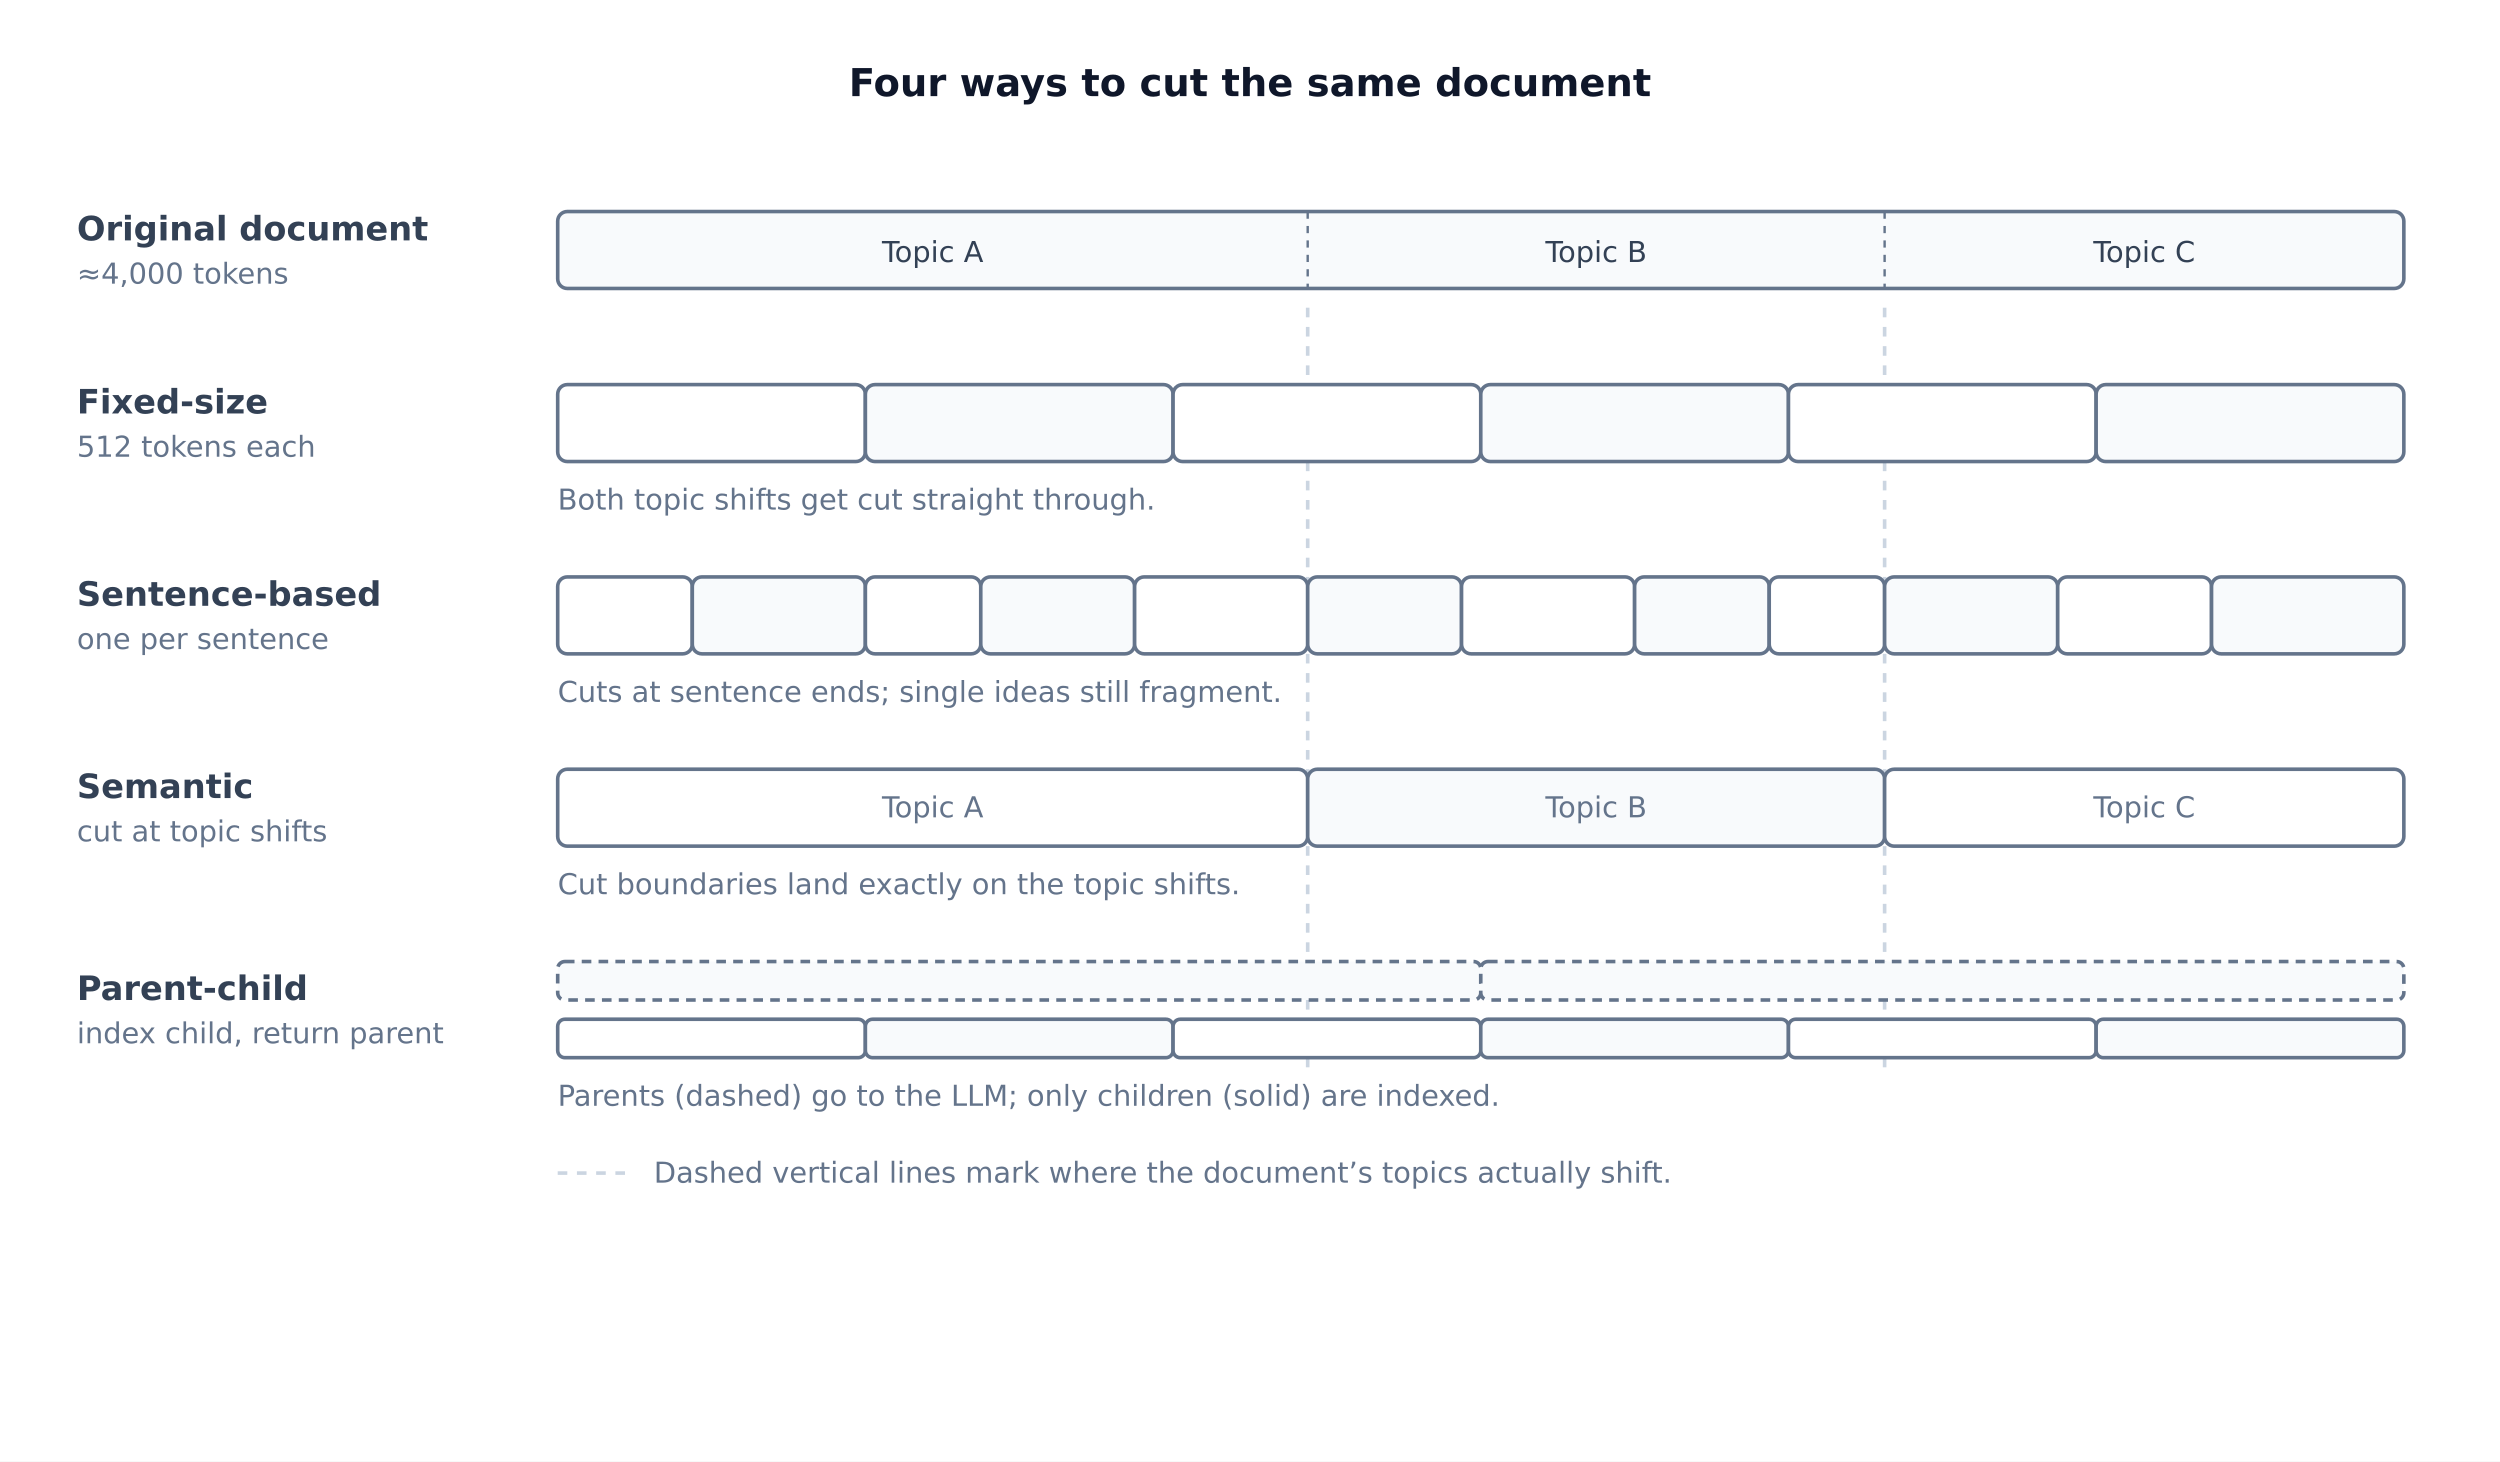
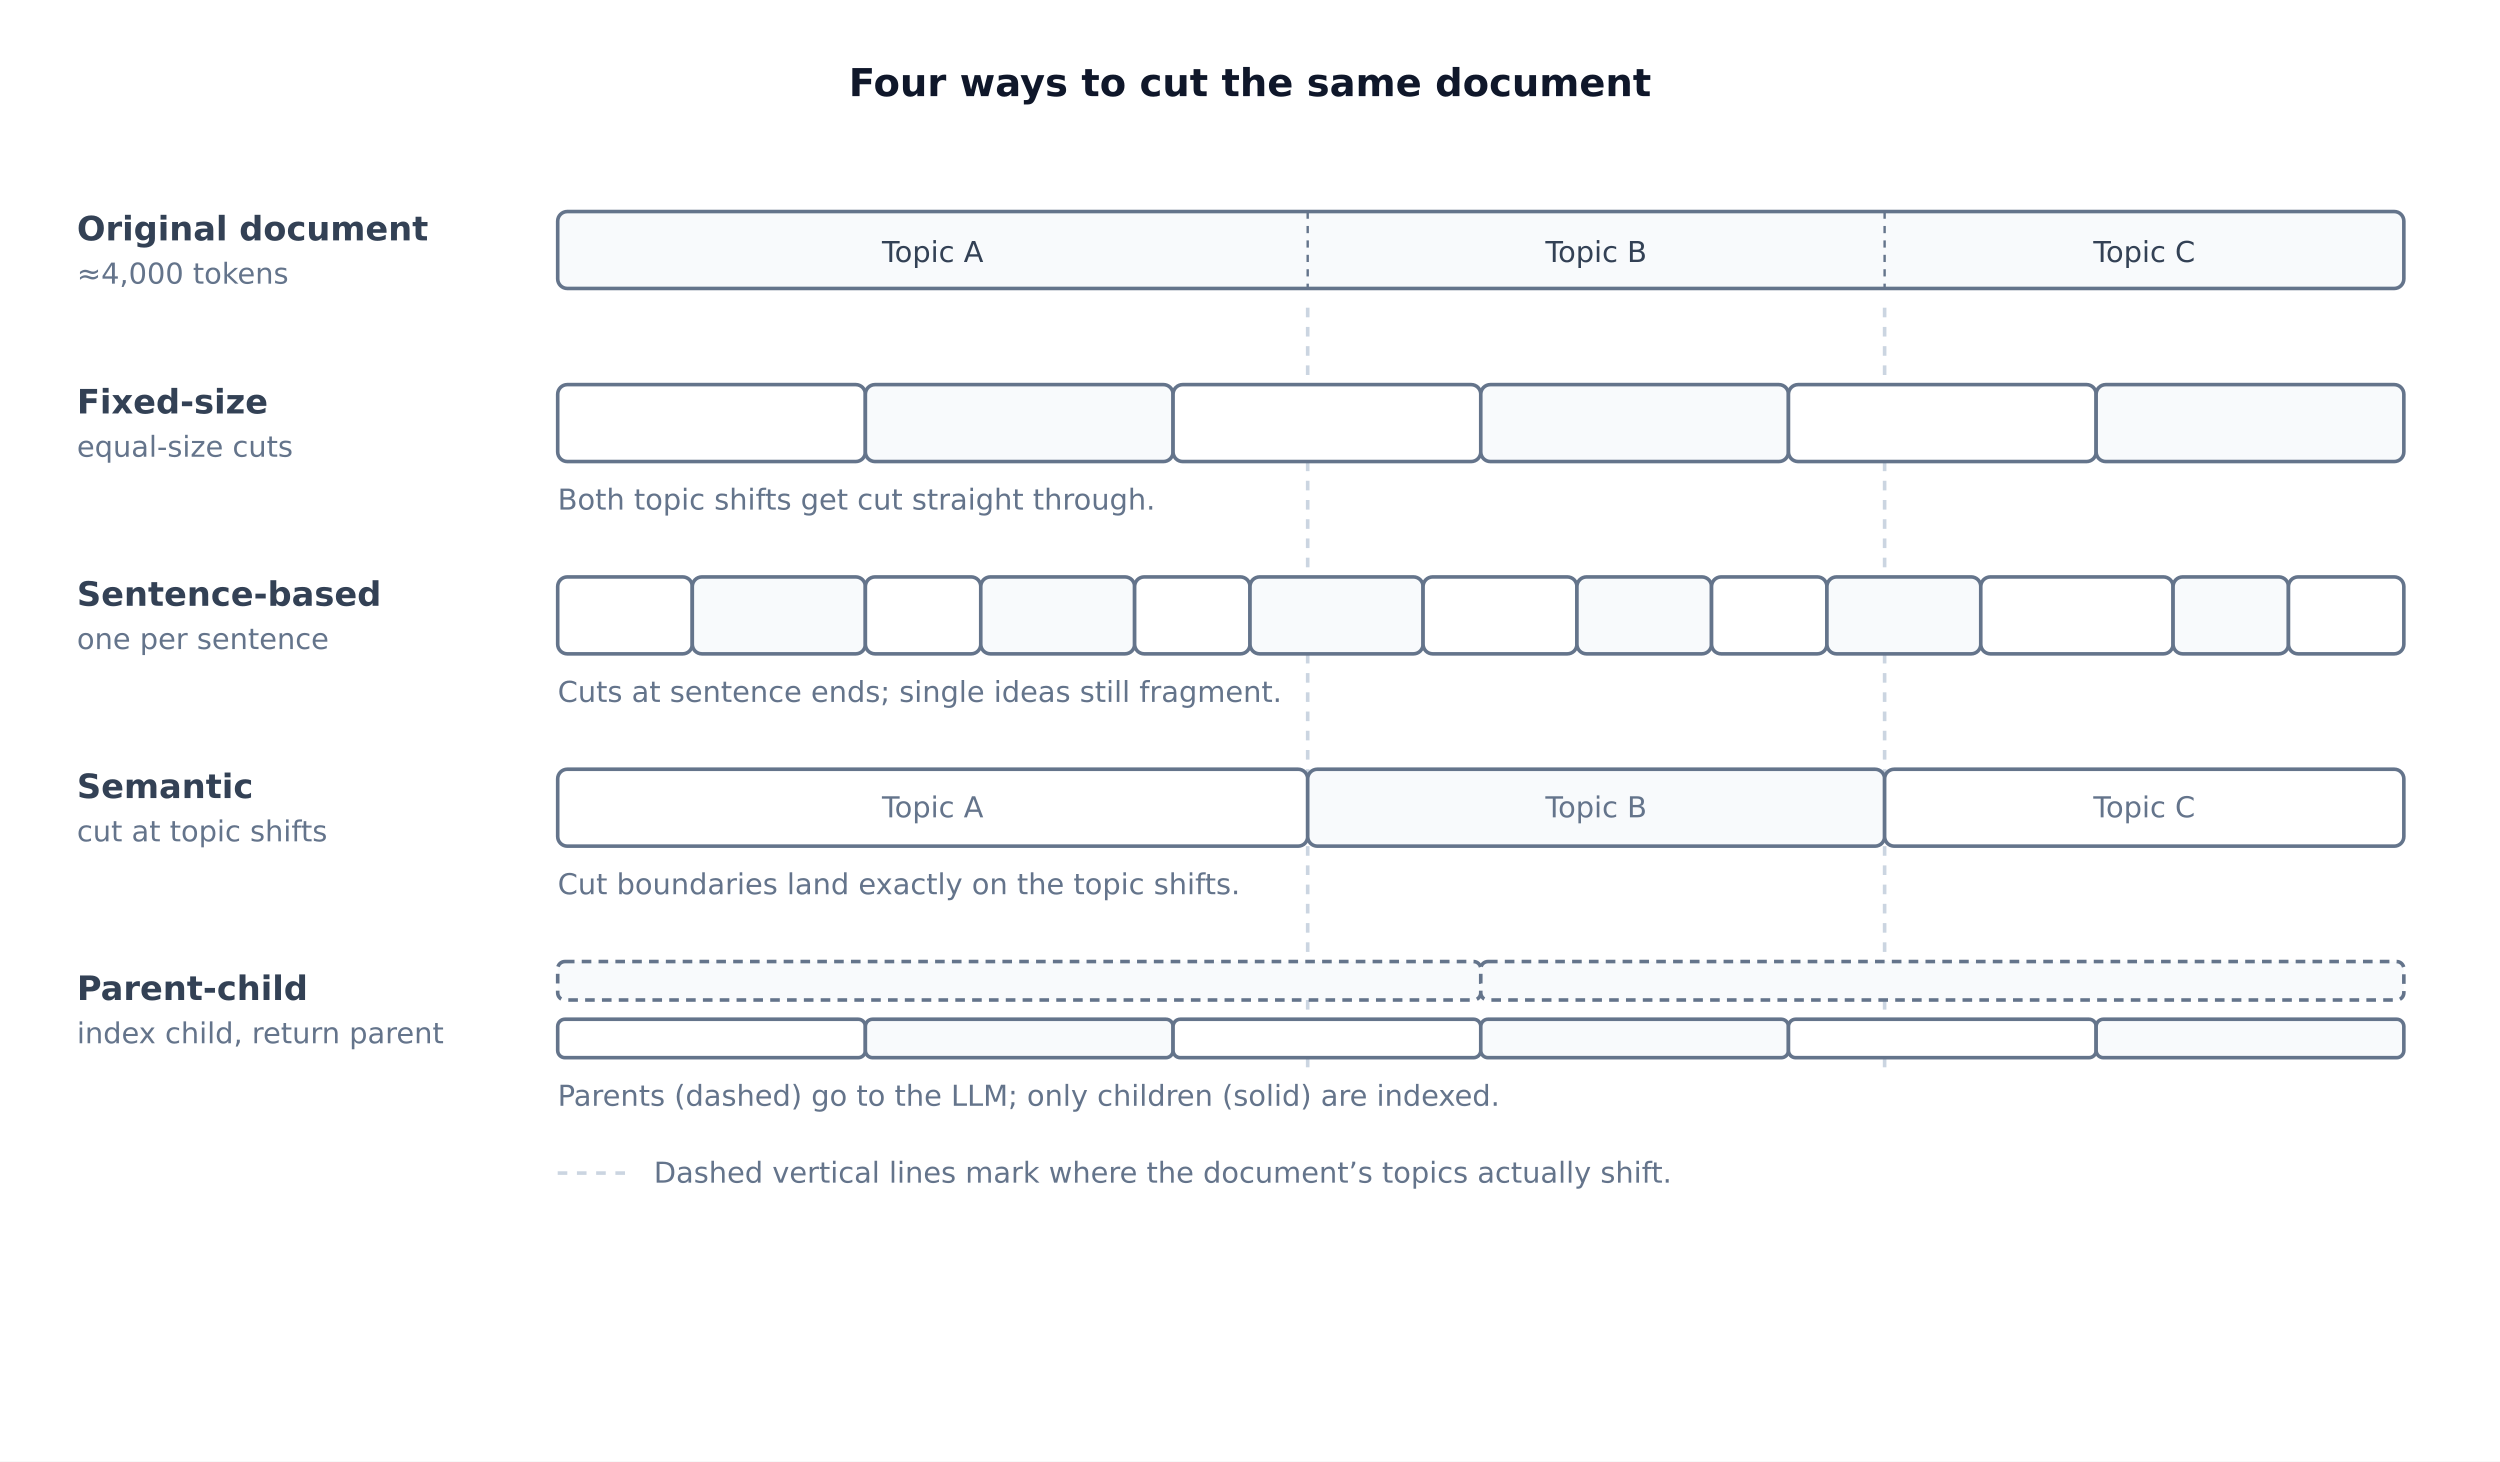
<svg xmlns="http://www.w3.org/2000/svg" width="1040" height="608" viewBox="0 0 1040 608" font-family="system-ui, -apple-system, 'Segoe UI', 'DejaVu Sans', sans-serif">
  <rect width="1040" height="608" fill="#ffffff" />
  <text x="520" y="40" font-size="16" font-weight="600" fill="#0F172A" text-anchor="middle">Four ways to cut the same document</text>
  <line x1="544" y1="128" x2="544" y2="448" stroke="#CBD5E1" stroke-width="1.5" stroke-dasharray="4 4" />
  <line x1="784" y1="128" x2="784" y2="448" stroke="#CBD5E1" stroke-width="1.5" stroke-dasharray="4 4" />
  <text x="32" y="100" font-size="14" font-weight="600" fill="#334155">Original document</text>
  <text x="32" y="118" font-size="12" fill="#64748B">≈4,000 tokens</text>
  <rect x="232" y="88" width="768" height="32" rx="4" fill="#F8FAFC" stroke="#64748B" stroke-width="1.5" />
  <line x1="544" y1="88" x2="544" y2="120" stroke="#64748B" stroke-width="1" stroke-dasharray="3 3" />
  <line x1="784" y1="88" x2="784" y2="120" stroke="#64748B" stroke-width="1" stroke-dasharray="3 3" />
  <text x="388" y="109" font-size="12" fill="#334155" text-anchor="middle">Topic A</text>
  <text x="664" y="109" font-size="12" fill="#334155" text-anchor="middle">Topic B</text>
  <text x="892" y="109" font-size="12" fill="#334155" text-anchor="middle">Topic C</text>
  <text x="32" y="172" font-size="14" font-weight="600" fill="#334155">Fixed-size</text>
-   <text x="32" y="190" font-size="12" fill="#64748B">512 tokens each</text>
+   <text x="32" y="190" font-size="12" fill="#64748B">equal-size cuts</text>
  <rect x="232" y="160" width="128" height="32" rx="4" fill="#FFFFFF" stroke="#64748B" stroke-width="1.5" />
  <rect x="360" y="160" width="128" height="32" rx="4" fill="#F8FAFC" stroke="#64748B" stroke-width="1.5" />
  <rect x="488" y="160" width="128" height="32" rx="4" fill="#FFFFFF" stroke="#64748B" stroke-width="1.5" />
  <rect x="616" y="160" width="128" height="32" rx="4" fill="#F8FAFC" stroke="#64748B" stroke-width="1.5" />
  <rect x="744" y="160" width="128" height="32" rx="4" fill="#FFFFFF" stroke="#64748B" stroke-width="1.5" />
  <rect x="872" y="160" width="128" height="32" rx="4" fill="#F8FAFC" stroke="#64748B" stroke-width="1.5" />
  <text x="232" y="212" font-size="12" fill="#64748B">Both topic shifts get cut straight through.</text>
  <text x="32" y="252" font-size="14" font-weight="600" fill="#334155">Sentence-based</text>
  <text x="32" y="270" font-size="12" fill="#64748B">one per sentence</text>
  <rect x="232" y="240" width="56" height="32" rx="4" fill="#FFFFFF" stroke="#64748B" stroke-width="1.5" />
  <rect x="288" y="240" width="72" height="32" rx="4" fill="#F8FAFC" stroke="#64748B" stroke-width="1.5" />
  <rect x="360" y="240" width="48" height="32" rx="4" fill="#FFFFFF" stroke="#64748B" stroke-width="1.5" />
  <rect x="408" y="240" width="64" height="32" rx="4" fill="#F8FAFC" stroke="#64748B" stroke-width="1.5" />
-   <rect x="472" y="240" width="72" height="32" rx="4" fill="#FFFFFF" stroke="#64748B" stroke-width="1.5" />
-   <rect x="544" y="240" width="64" height="32" rx="4" fill="#F8FAFC" stroke="#64748B" stroke-width="1.5" />
-   <rect x="608" y="240" width="72" height="32" rx="4" fill="#FFFFFF" stroke="#64748B" stroke-width="1.5" />
-   <rect x="680" y="240" width="56" height="32" rx="4" fill="#F8FAFC" stroke="#64748B" stroke-width="1.5" />
-   <rect x="736" y="240" width="48" height="32" rx="4" fill="#FFFFFF" stroke="#64748B" stroke-width="1.5" />
-   <rect x="784" y="240" width="72" height="32" rx="4" fill="#F8FAFC" stroke="#64748B" stroke-width="1.5" />
-   <rect x="856" y="240" width="64" height="32" rx="4" fill="#FFFFFF" stroke="#64748B" stroke-width="1.5" />
-   <rect x="920" y="240" width="80" height="32" rx="4" fill="#F8FAFC" stroke="#64748B" stroke-width="1.5" />
+   <rect x="472" y="240" width="48" height="32" rx="4" fill="#FFFFFF" stroke="#64748B" stroke-width="1.5" />
+   <rect x="520" y="240" width="72" height="32" rx="4" fill="#F8FAFC" stroke="#64748B" stroke-width="1.5" />
+   <rect x="592" y="240" width="64" height="32" rx="4" fill="#FFFFFF" stroke="#64748B" stroke-width="1.5" />
+   <rect x="656" y="240" width="56" height="32" rx="4" fill="#F8FAFC" stroke="#64748B" stroke-width="1.5" />
+   <rect x="712" y="240" width="48" height="32" rx="4" fill="#FFFFFF" stroke="#64748B" stroke-width="1.5" />
+   <rect x="760" y="240" width="64" height="32" rx="4" fill="#F8FAFC" stroke="#64748B" stroke-width="1.5" />
+   <rect x="824" y="240" width="80" height="32" rx="4" fill="#FFFFFF" stroke="#64748B" stroke-width="1.5" />
+   <rect x="904" y="240" width="48" height="32" rx="4" fill="#F8FAFC" stroke="#64748B" stroke-width="1.5" />
+   <rect x="952" y="240" width="48" height="32" rx="4" fill="#FFFFFF" stroke="#64748B" stroke-width="1.5" />
  <text x="232" y="292" font-size="12" fill="#64748B">Cuts at sentence ends; single ideas still fragment.</text>
  <text x="32" y="332" font-size="14" font-weight="600" fill="#334155">Semantic</text>
  <text x="32" y="350" font-size="12" fill="#64748B">cut at topic shifts</text>
  <rect x="232" y="320" width="312" height="32" rx="4" fill="#FFFFFF" stroke="#64748B" stroke-width="1.5" />
  <rect x="544" y="320" width="240" height="32" rx="4" fill="#F8FAFC" stroke="#64748B" stroke-width="1.5" />
  <rect x="784" y="320" width="216" height="32" rx="4" fill="#FFFFFF" stroke="#64748B" stroke-width="1.5" />
  <text x="388" y="340" font-size="12" fill="#64748B" text-anchor="middle">Topic A</text>
  <text x="664" y="340" font-size="12" fill="#64748B" text-anchor="middle">Topic B</text>
  <text x="892" y="340" font-size="12" fill="#64748B" text-anchor="middle">Topic C</text>
  <text x="232" y="372" font-size="12" fill="#64748B">Cut boundaries land exactly on the topic shifts.</text>
  <text x="32" y="416" font-size="14" font-weight="600" fill="#334155">Parent-child</text>
  <text x="32" y="434" font-size="12" fill="#64748B">index child, return parent</text>
  <rect x="232" y="400" width="384" height="16" rx="3" fill="#F8FAFC" stroke="#64748B" stroke-width="1.5" stroke-dasharray="4 3" />
  <rect x="616" y="400" width="384" height="16" rx="3" fill="#F8FAFC" stroke="#64748B" stroke-width="1.5" stroke-dasharray="4 3" />
  <rect x="232" y="424" width="128" height="16" rx="3" fill="#FFFFFF" stroke="#64748B" stroke-width="1.5" />
  <rect x="360" y="424" width="128" height="16" rx="3" fill="#F8FAFC" stroke="#64748B" stroke-width="1.5" />
  <rect x="488" y="424" width="128" height="16" rx="3" fill="#FFFFFF" stroke="#64748B" stroke-width="1.5" />
  <rect x="616" y="424" width="128" height="16" rx="3" fill="#F8FAFC" stroke="#64748B" stroke-width="1.5" />
  <rect x="744" y="424" width="128" height="16" rx="3" fill="#FFFFFF" stroke="#64748B" stroke-width="1.5" />
  <rect x="872" y="424" width="128" height="16" rx="3" fill="#F8FAFC" stroke="#64748B" stroke-width="1.5" />
  <text x="232" y="460" font-size="12" fill="#64748B">Parents (dashed) go to the LLM; only children (solid) are indexed.</text>
  <line x1="232" y1="488" x2="264" y2="488" stroke="#CBD5E1" stroke-width="1.5" stroke-dasharray="4 4" />
  <text x="272" y="492" font-size="12" fill="#64748B">Dashed vertical lines mark where the document’s topics actually shift.</text>
</svg>
